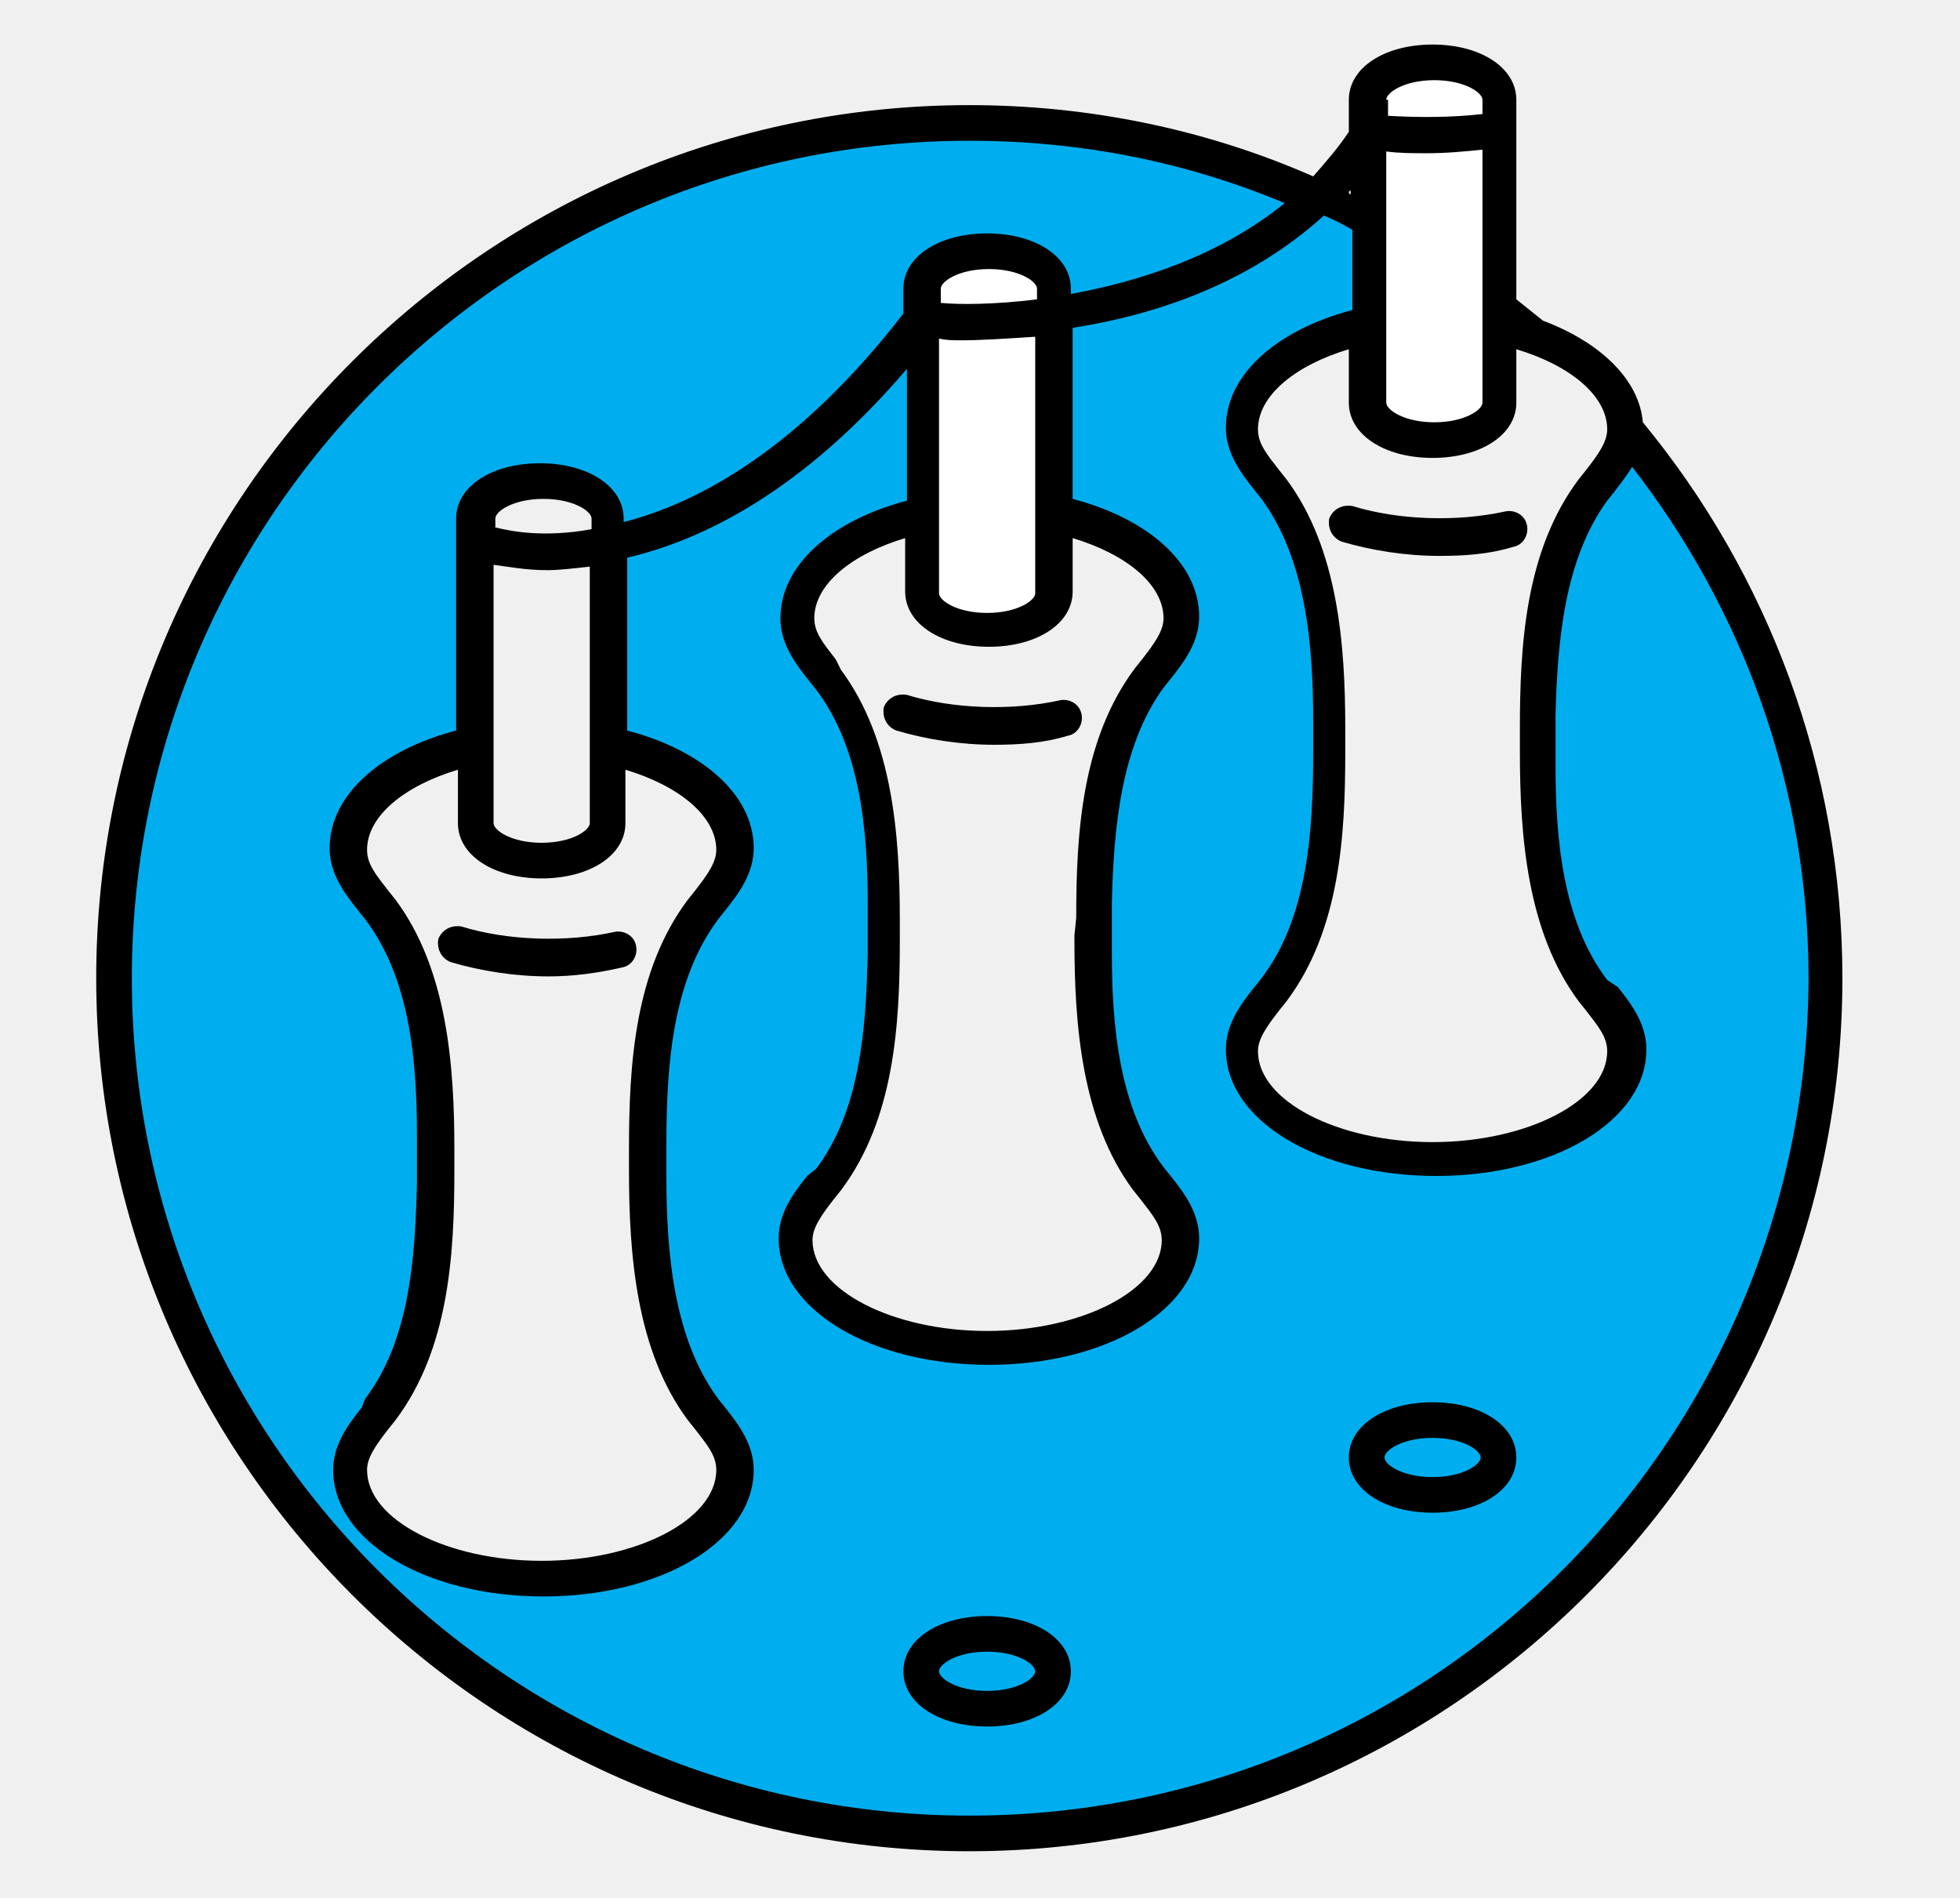
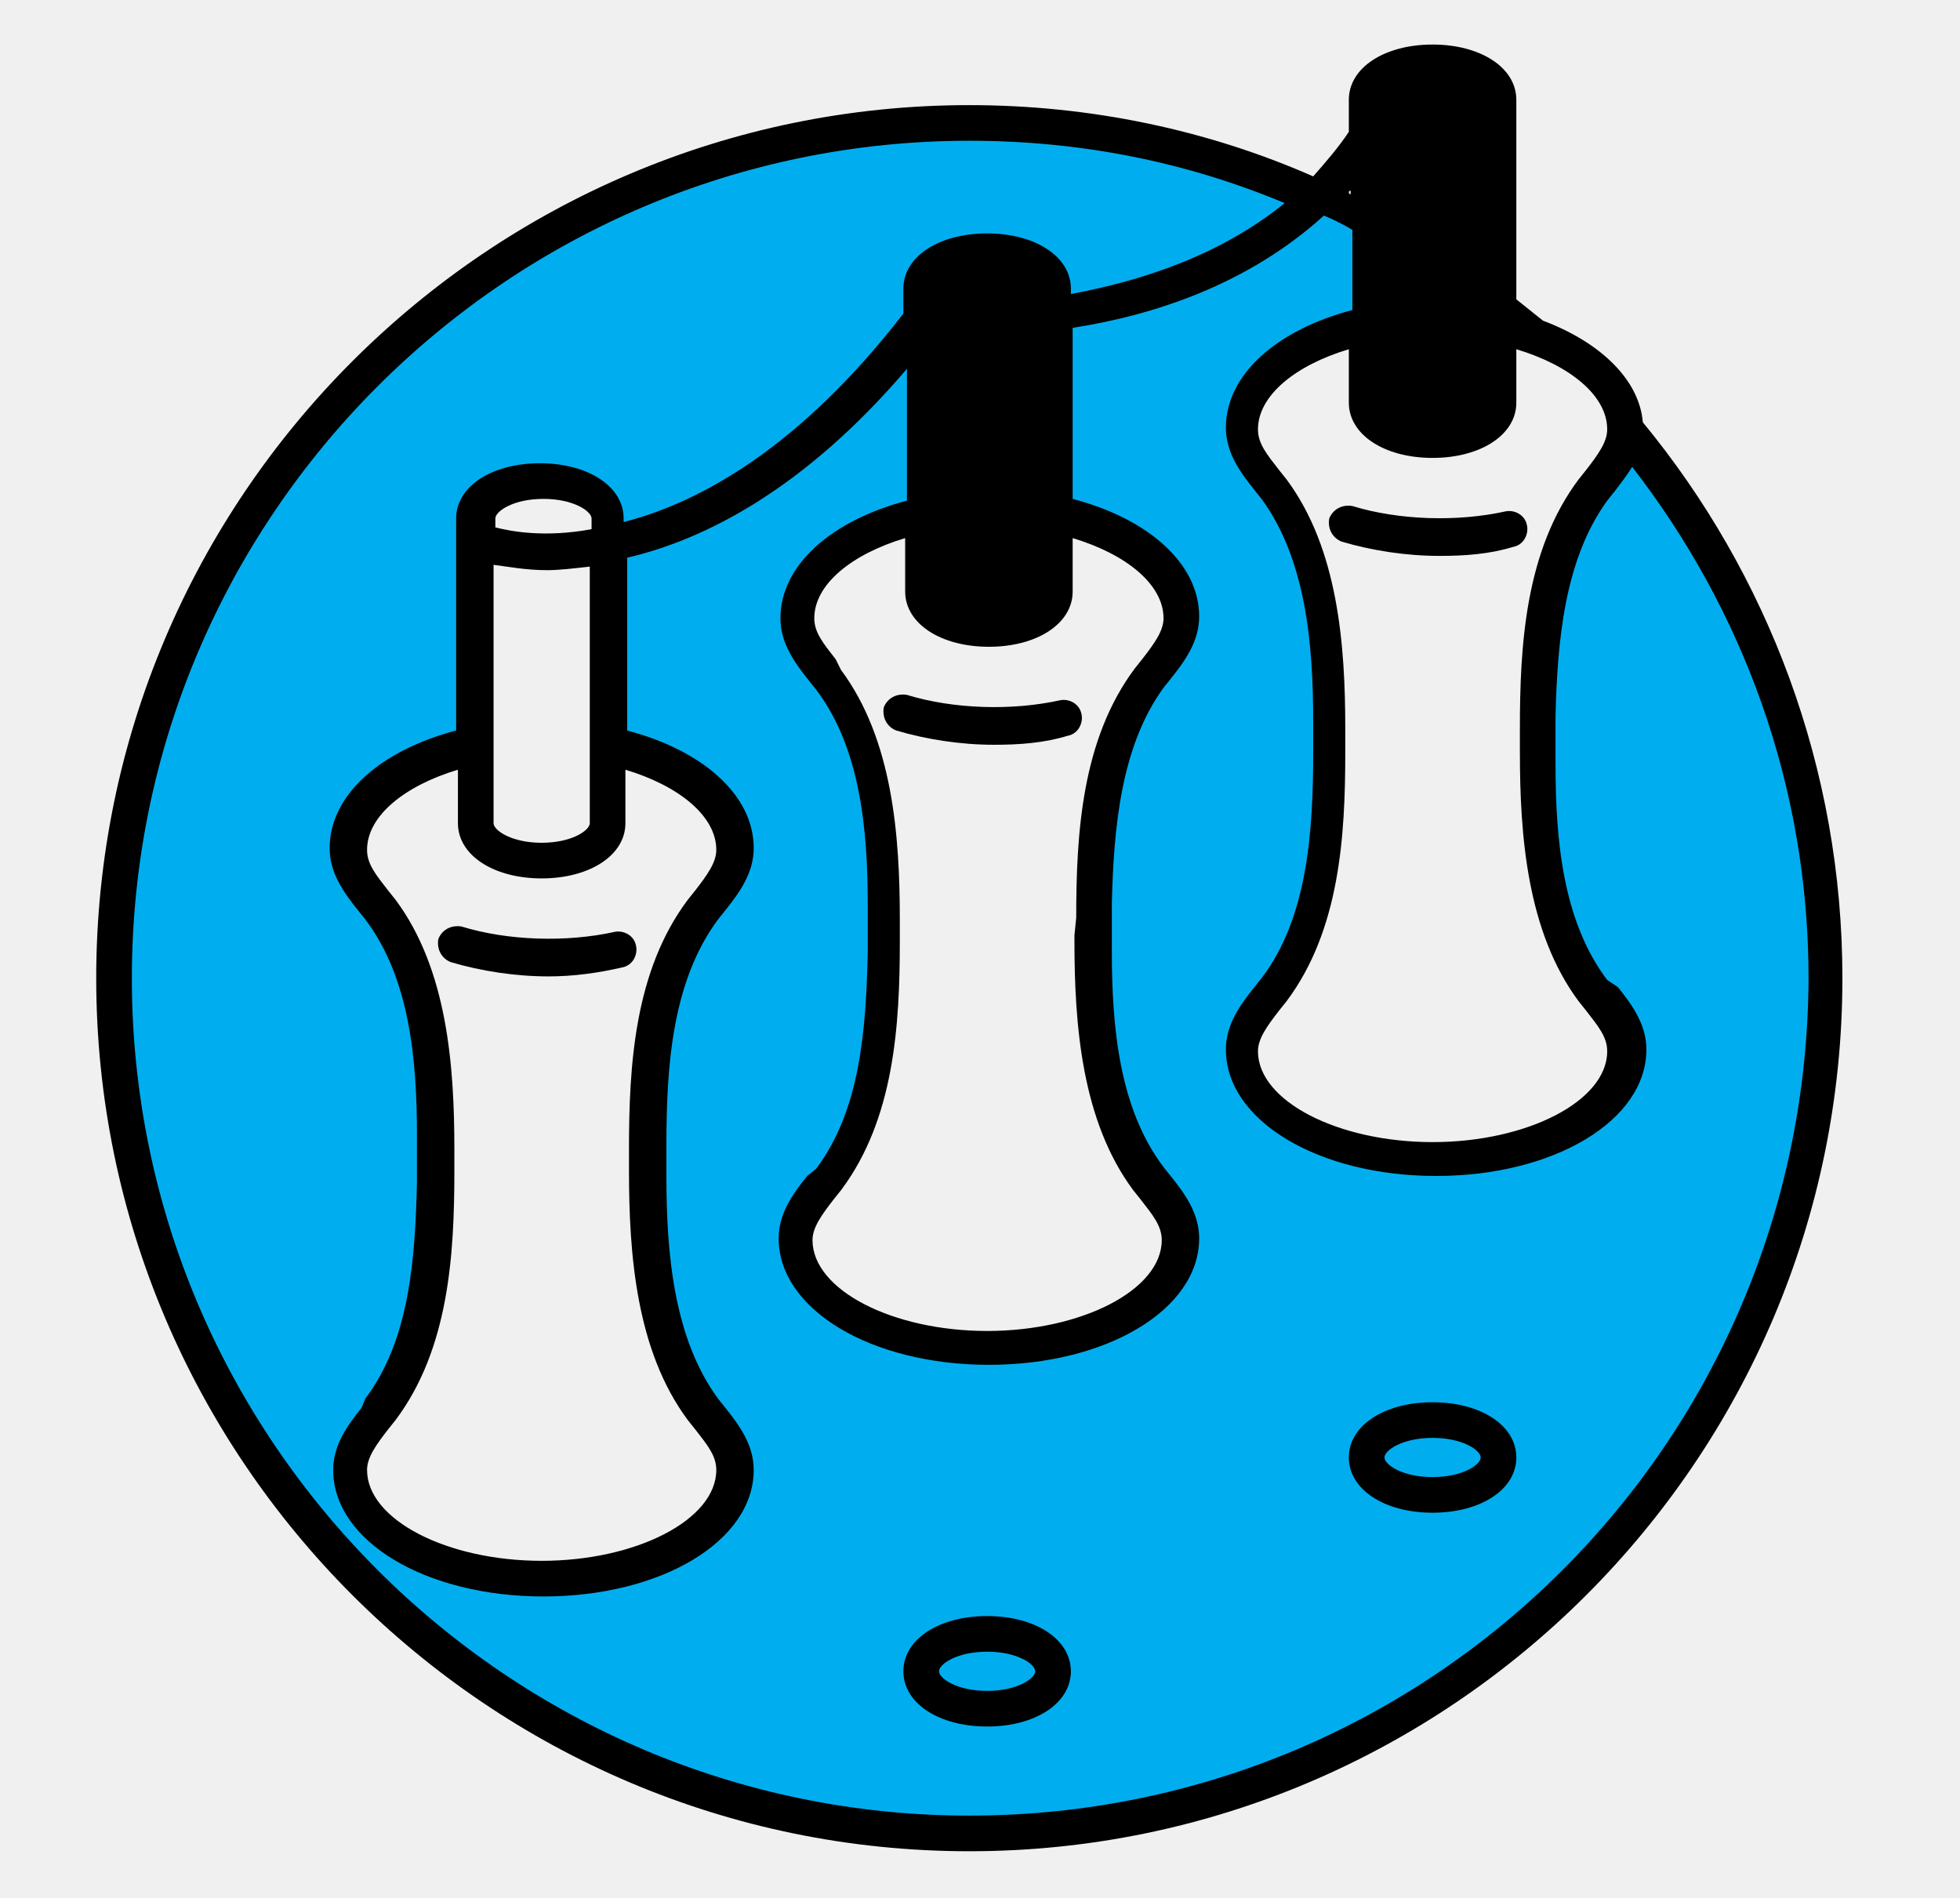
<svg xmlns="http://www.w3.org/2000/svg" version="1.1" id="Layer_1" x="0px" y="0px" viewBox="0 0 110 106.5" enable-background="new 0 0 110 106.5" xml:space="preserve">
  <path fill="#00AEEF" d="M91.2,24.1C91.2,24.1,91.2,24.1,91.2,24.1c0,1.2-0.9,2.2-1.8,3.4c-2.8,3.7-3.1,8.8-3.1,13.7h0  c0,0,0,0.7,0,0.7h0c0,4.9,0.4,10,3.1,13.7c0.9,1.2,1.8,2.1,1.8,3.3c0,3.4-4.8,6.1-10.8,6.1s-10.8-2.7-10.8-6.1  c0-1.2,0.9-2.2,1.8-3.3c2.8-3.7,3.1-8.8,3.1-13.7h0c0,0,0-0.7,0-0.7h0c0-4.9-0.4-10-3.1-13.7c-0.9-1.2-1.8-2.1-1.8-3.3  c0-2.6,3-4.9,7.1-5.8v-5.9c-6.7-3.5-14.3-5.5-22.3-5.5c-26.5,0-48,21.5-48,48c0,26.5,21.5,48,48,48c26.5,0,48-21.5,48-48  C102.4,43.2,98.2,32.4,91.2,24.1z M36.3,64.7c0,0,0,0.7,0,0.7h0c0,4.9,0.4,10,3.1,13.7c0.9,1.2,1.8,2.1,1.8,3.3  c0,3.4-4.8,6.1-10.8,6.1s-10.8-2.7-10.8-6.1c0-1.2,0.9-2.2,1.8-3.3c2.8-3.7,3.1-8.8,3.1-13.7h0c0,0,0-0.7,0-0.7h0  c0-4.9-0.4-10-3.1-13.7c-0.9-1.2-1.8-2.1-1.8-3.3c0-2.6,3-4.9,7.1-5.8V29.2c0-1.2,1.6-2.1,3.7-2.1c2,0,3.7,0.9,3.7,2.1v12.7  c4.1,0.9,7.1,3.1,7.1,5.8c0,1.2-0.9,2.2-1.8,3.3C36.7,54.7,36.3,59.8,36.3,64.7L36.3,64.7z M61.3,51.7c0,0,0,0.7,0,0.7h0  c0,4.9,0.4,10,3.1,13.7c0.9,1.2,1.8,2.1,1.8,3.3c0,3.4-4.8,6.1-10.8,6.1s-10.8-2.7-10.8-6.1c0-1.2,0.9-2.2,1.8-3.3  c2.8-3.7,3.1-8.8,3.1-13.7h0c0,0,0-0.7,0-0.7h0c0-4.9-0.4-10-3.1-13.7c-0.9-1.2-1.8-2.1-1.8-3.3c0-3.4,4.8-6.1,10.8-6.1  s10.8,2.7,10.8,6.1c0,1.2-0.9,2.2-1.8,3.3C61.7,41.7,61.3,46.8,61.3,51.7L61.3,51.7z" />
  <path fill="#00AEEF" d="M86.2,18.9c-0.7-0.6-1.4-1.2-2.1-1.7v1.1C84.8,18.5,85.5,18.7,86.2,18.9z" />
  <g>
-     <path fill="#FFFFFF" d="M34.7,53.3c-1.2,0.3-2.6,0.4-4,0.4c-1.9,0-3.7-0.3-5.2-0.8" />
+     <path d="M34.7,53.3c-1.2,0.3-2.6,0.4-4,0.4c-1.9,0-3.7-0.3-5.2-0.8" />
    <path d="M30.8,54.8c-1.9,0-3.8-0.3-5.5-0.8c-0.5-0.2-0.8-0.7-0.7-1.3c0.2-0.5,0.7-0.8,1.3-0.7c2.6,0.8,5.9,0.9,8.6,0.3   c0.5-0.1,1.1,0.2,1.2,0.8c0.1,0.5-0.2,1.1-0.8,1.2C33.6,54.6,32.2,54.8,30.8,54.8z" />
  </g>
  <g>
-     <path fill="#FFFFFF" d="M59.7,40.4c-1.2,0.3-2.6,0.4-4,0.4c-1.9,0-3.7-0.3-5.2-0.8" />
+     <path d="M59.7,40.4c-1.2,0.3-2.6,0.4-4,0.4c-1.9,0-3.7-0.3-5.2-0.8" />
    <path d="M55.8,41.8c-1.9,0-3.8-0.3-5.5-0.8c-0.5-0.2-0.8-0.7-0.7-1.3c0.2-0.5,0.7-0.8,1.3-0.7c2.6,0.8,5.9,0.9,8.6,0.3   c0.5-0.1,1.1,0.2,1.2,0.8c0.1,0.5-0.2,1.1-0.8,1.2C58.6,41.7,57.2,41.8,55.8,41.8z" />
  </g>
-   <path fill="#FFFFFF" d="M55.4,14.1c-2,0-3.7,0.9-3.7,2.1v17c0,1.2,1.6,2.1,3.7,2.1c2,0,3.7-0.9,3.7-2.1v-17  C59.1,15.1,57.5,14.1,55.4,14.1z" />
-   <path fill="#FFFFFF" d="M84.7,29.8c-1.2,0.3-2.6,0.4-4,0.4c-1.9,0-3.7-0.3-5.2-0.8" />
+   <path d="M55.4,14.1c-2,0-3.7,0.9-3.7,2.1v17c0,1.2,1.6,2.1,3.7,2.1c2,0,3.7-0.9,3.7-2.1v-17  C59.1,15.1,57.5,14.1,55.4,14.1z" />
+   <path d="M84.7,29.8c-1.2,0.3-2.6,0.4-4,0.4c-1.9,0-3.7-0.3-5.2-0.8" />
  <path d="M80.8,31.2c-1.9,0-3.8-0.3-5.5-0.8c-0.5-0.2-0.8-0.7-0.7-1.3c0.2-0.5,0.7-0.8,1.3-0.7c2.6,0.8,5.9,0.9,8.6,0.3  c0.5-0.1,1.1,0.2,1.2,0.8c0.1,0.5-0.2,1.1-0.8,1.2C83.6,31.1,82.2,31.2,80.8,31.2z" />
-   <path fill="#FFFFFF" d="M80.4,3.6c-2,0-3.7,0.9-3.7,2.1v17c0,1.2,1.6,2.1,3.7,2.1c2,0,3.7-0.9,3.7-2.1v-17  C84.1,4.5,82.5,3.6,80.4,3.6z" />
+   <path d="M80.4,3.6c-2,0-3.7,0.9-3.7,2.1v17c0,1.2,1.6,2.1,3.7,2.1c2,0,3.7-0.9,3.7-2.1v-17  C84.1,4.5,82.5,3.6,80.4,3.6z" />
  <path d="M80.4,84.9c-2.7,0-4.7-1.3-4.7-3.1c0-1.8,2-3.1,4.7-3.1s4.7,1.3,4.7,3.1C85.1,83.6,83.1,84.9,80.4,84.9z M80.4,80.7  c-1.7,0-2.7,0.7-2.7,1.1s1,1.1,2.7,1.1s2.7-0.7,2.7-1.1S82.1,80.7,80.4,80.7z" />
  <path d="M55.4,96.9c-2.7,0-4.7-1.3-4.7-3.1c0-1.8,2-3.1,4.7-3.1s4.7,1.3,4.7,3.1C60.1,95.6,58.1,96.9,55.4,96.9z M55.4,92.7  c-1.7,0-2.7,0.7-2.7,1.1s1,1.1,2.7,1.1c1.7,0,2.7-0.7,2.7-1.1S57.1,92.7,55.4,92.7z" />
  <path d="M92.2,23.7c-0.2-2.4-2.4-4.5-5.6-5.7c-0.5-0.4-1-0.8-1.5-1.2V5.6c0-1.8-2-3.1-4.7-3.1s-4.7,1.3-4.7,3.1v1.8  c-0.6,0.9-1.3,1.7-2,2.5c-5.9-2.6-12.5-4-19.3-4c-27,0-49,22-49,49s22,49,49,49s49-22,49-49C103.4,43.1,99.2,32.2,92.2,23.7z   M85.3,41.9C85.3,41.9,85.3,41.9,85.3,41.9l0,0.3h0c0,4.7,0.4,10.1,3.3,14l0.4,0.5c0.7,0.9,1.2,1.5,1.2,2.3c0,2.8-4.5,5.1-9.8,5.1  s-9.8-2.3-9.8-5.1c0-0.7,0.5-1.4,1.2-2.3l0.4-0.5c3-4,3.3-9.3,3.3-14l0-1.3h0c0-4.7-0.4-10.1-3.3-14l-0.4-0.5  c-0.7-0.9-1.2-1.5-1.2-2.3c0-1.9,2.1-3.6,5.1-4.5v3c0,1.8,2,3.1,4.7,3.1s4.7-1.3,4.7-3.1v-3c3,0.9,5.1,2.6,5.1,4.5  c0,0.7-0.5,1.4-1.2,2.3l-0.4,0.5c-3,4-3.3,9.3-3.3,14h0L85.3,41.9z M77.8,5.6c0-0.4,1-1.1,2.7-1.1s2.7,0.7,2.7,1.1v0.8  c-1.7,0.2-3.6,0.2-5.3,0.1V5.6z M77.8,8.5c0.7,0.1,1.5,0.1,2.3,0.1c1.1,0,2.1-0.1,3.1-0.2v14.2c0,0.4-1,1.1-2.7,1.1  s-2.7-0.7-2.7-1.1V8.5z M75.8,10.7v0.2c0,0-0.1,0-0.1-0.1C75.7,10.8,75.7,10.7,75.8,10.7z M54.4,101.9c-25.9,0-47-21.1-47-47  s21.1-47,47-47c6.3,0,12.2,1.2,17.7,3.5c-3.7,3-8.2,4.4-12,5.1v-0.3c0-1.8-2-3.1-4.7-3.1s-4.7,1.3-4.7,3.1v1.4  c-5.8,7.5-11.4,10.6-15.7,11.7v-0.2c0-1.8-2-3.1-4.7-3.1s-4.7,1.3-4.7,3.1v11.9c-4.2,1.1-7.1,3.6-7.1,6.6c0,1.4,0.8,2.5,1.6,3.5  l0.4,0.5c2.5,3.3,2.9,7.9,2.9,12.1h0l0,1c0,0.1,0,0.6,0,0.7l0,1c-0.1,4.2-0.4,8.8-2.9,12.1L20.3,79c-0.8,1-1.6,2.1-1.6,3.5  c0,4,5.2,7.1,11.8,7.1s11.8-3.1,11.8-7.1c0-1.4-0.8-2.5-1.6-3.5l-0.4-0.5c-2.5-3.4-2.9-8.2-2.9-12.5l0-1.7c0-4.4,0.3-9.2,2.9-12.7  l0.4-0.5c0.8-1,1.6-2.1,1.6-3.5c0-3-2.9-5.5-7.1-6.6v-9.7c4.3-1,9.9-3.8,15.7-10.6v7.4c-4.2,1.1-7.1,3.6-7.1,6.6  c0,1.4,0.8,2.5,1.6,3.5l0.4,0.5c2.5,3.3,2.9,7.9,2.9,12.1h0l0,1c0,0.1,0,0.6,0,0.7l0,1c-0.1,4.2-0.4,8.8-2.9,12.1L45.3,66  c-0.8,1-1.6,2.1-1.6,3.5c0,4,5.2,7.1,11.8,7.1s11.8-3.1,11.8-7.1c0-1.4-0.8-2.5-1.6-3.5l-0.4-0.5c-2.5-3.3-2.9-7.9-2.9-12.1l0,0l0-1  c0-0.1,0-0.6,0-0.7l0-1h0c0.1-4.2,0.5-8.8,2.9-12.1l0.4-0.5c0.8-1,1.6-2.1,1.6-3.5c0-3-2.9-5.5-7.1-6.6v-9.6  c4.5-0.7,9.8-2.4,14.1-6.3c0.5,0.2,1.1,0.5,1.6,0.8v4.5c-4.2,1.1-7.1,3.6-7.1,6.6c0,1.4,0.8,2.5,1.6,3.5l0.4,0.5  c2.5,3.4,2.9,8.2,2.9,12.5l0,1.7c0,4.4-0.3,9.3-2.9,12.7l-0.4,0.5c-0.8,1-1.6,2.1-1.6,3.5c0,4,5.2,7.1,11.8,7.1s11.8-3.1,11.8-7.1  c0-1.4-0.8-2.5-1.6-3.5L90.2,55c-2.5-3.3-2.9-7.9-2.9-12.1h0l0-1c0-0.1,0-0.6,0-0.7l0-1h0c0.1-4.2,0.5-8.8,2.9-12.1l0.4-0.5  c0.3-0.4,0.7-0.9,1-1.4c6.2,8,9.9,17.9,9.9,28.7C101.4,80.9,80.4,101.9,54.4,101.9z M60.3,52.5C60.3,52.5,60.3,52.5,60.3,52.5l0,0.3  h0c0,4.7,0.4,10.1,3.3,14l0.4,0.5c0.7,0.9,1.2,1.5,1.2,2.3c0,2.8-4.5,5.1-9.8,5.1s-9.8-2.3-9.8-5.1c0-0.7,0.5-1.4,1.2-2.3l0.4-0.5  c3-4,3.3-9.3,3.3-14h0l0-1c0,0,0,0,0,0v-0.2h0c0-4.7-0.4-10.1-3.3-14L46.9,37c-0.7-0.9-1.2-1.5-1.2-2.3c0-1.9,2.1-3.6,5.1-4.5v3  c0,1.8,2,3.1,4.7,3.1s4.7-1.3,4.7-3.1v-3c3,0.9,5.1,2.6,5.1,4.5c0,0.7-0.5,1.4-1.2,2.3l-0.4,0.5c-3,4-3.3,9.3-3.3,14h0L60.3,52.5z   M54,19.1c1.1,0,2.5-0.1,4.1-0.2v14.4c0,0.4-1,1.1-2.7,1.1s-2.7-0.7-2.7-1.1V19C53.1,19.1,53.5,19.1,54,19.1z M52.8,17v-0.8  c0-0.4,1-1.1,2.7-1.1s2.7,0.7,2.7,1.1v0.6C55.8,17.1,53.8,17.1,52.8,17z M35.3,65.4l0,0.3h0c0,4.7,0.4,10.1,3.3,14l0.4,0.5  c0.7,0.9,1.2,1.5,1.2,2.3c0,2.8-4.5,5.1-9.8,5.1s-9.8-2.3-9.8-5.1c0-0.7,0.5-1.4,1.2-2.3l0.4-0.5c3-4,3.3-9.3,3.3-14h0l0-1  c0,0,0,0,0,0v-0.2h0c0-4.7-0.4-10.1-3.3-14l-0.4-0.5c-0.7-0.9-1.2-1.5-1.2-2.3c0-1.9,2.1-3.6,5.1-4.5v3c0,1.8,2,3.1,4.7,3.1  s4.7-1.3,4.7-3.1v-3c3,0.9,5.1,2.6,5.1,4.5c0,0.7-0.5,1.4-1.2,2.3l-0.4,0.5c-3,4-3.3,9.3-3.3,14h0L35.3,65.4z M30.7,32  c0.7,0,1.5-0.1,2.4-0.2v14.4c0,0.4-1,1.1-2.7,1.1s-2.7-0.7-2.7-1.1V31.7C28.5,31.8,29.5,32,30.7,32z M27.8,29.6v-0.5  c0-0.4,1-1.1,2.7-1.1s2.7,0.7,2.7,1.1v0.6C30.5,30.2,28.6,29.8,27.8,29.6z" />
</svg>
